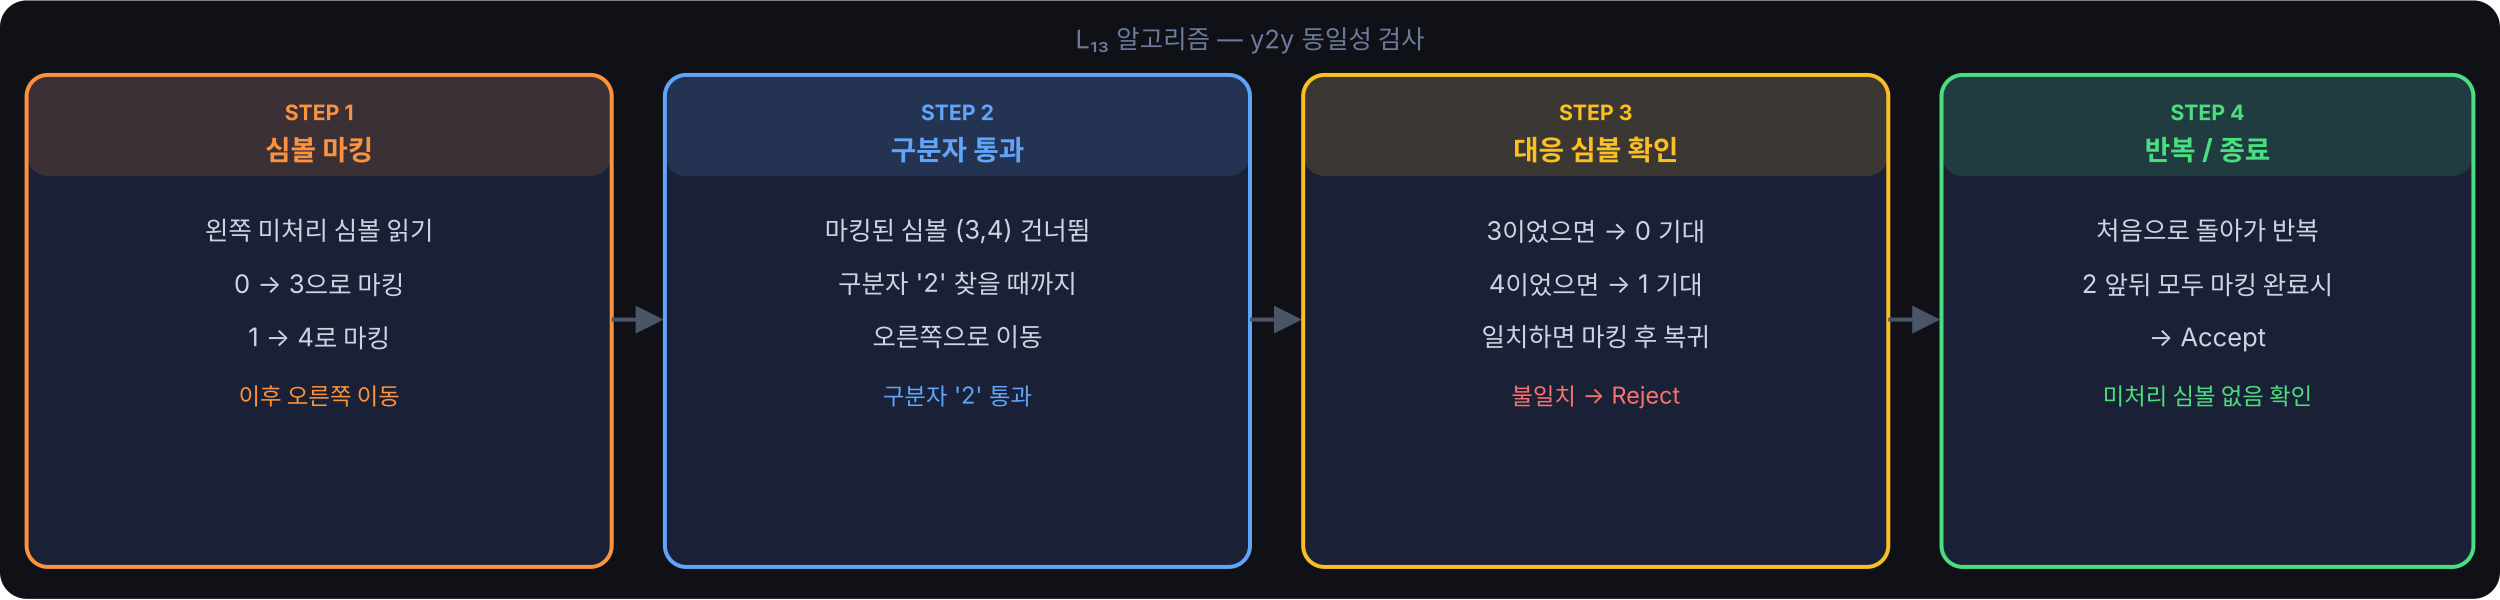
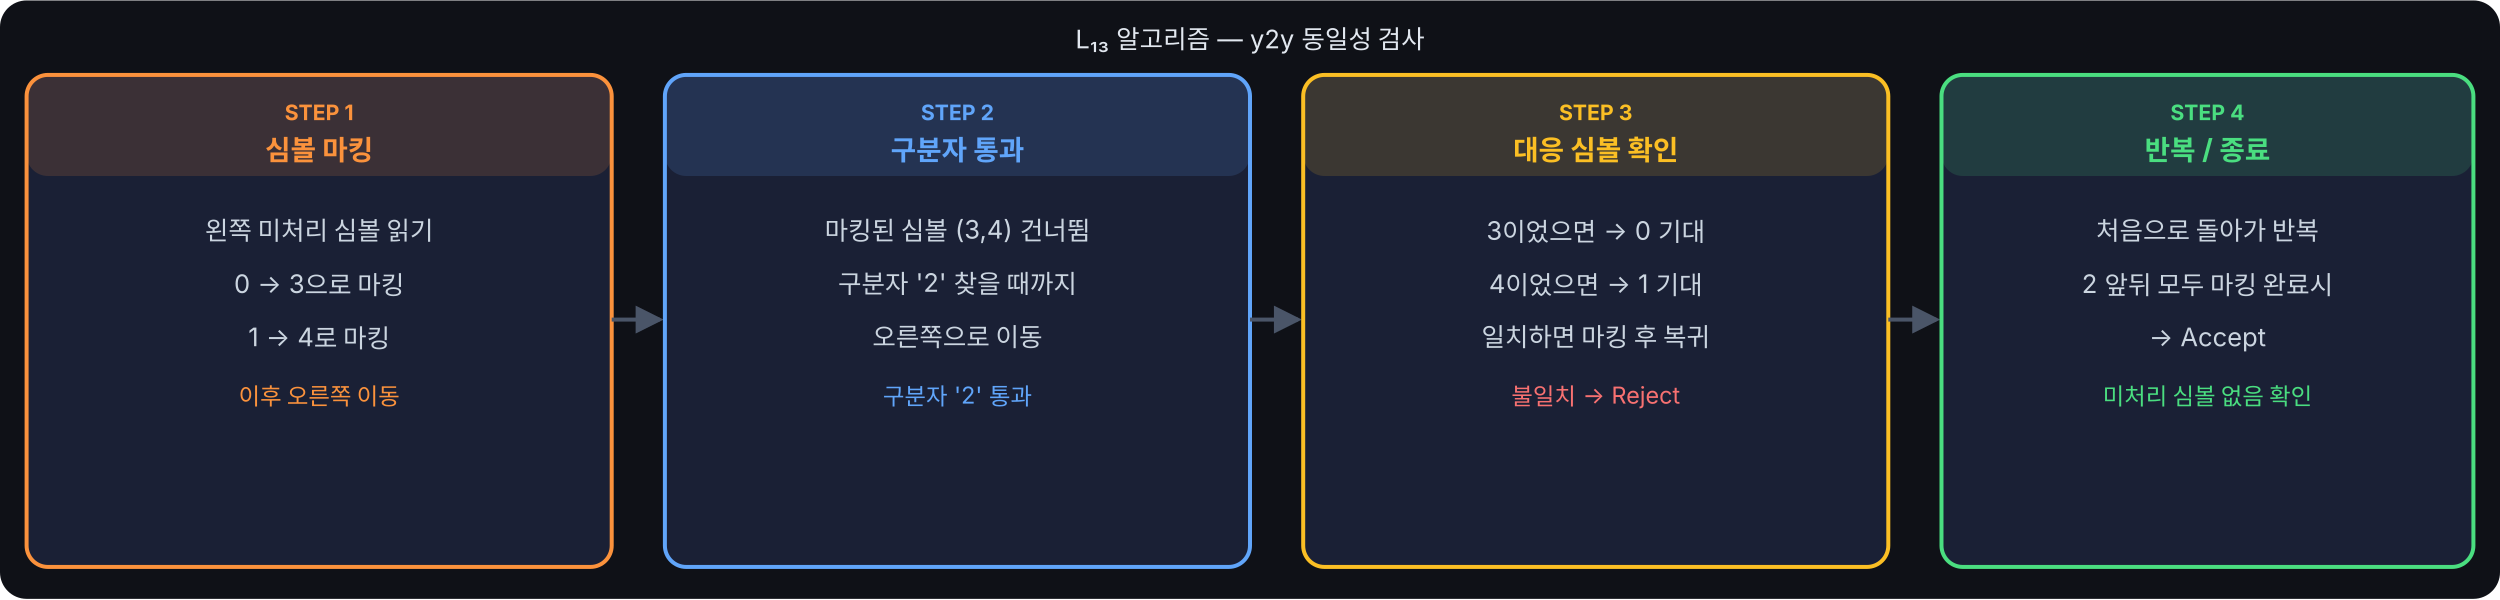
<svg xmlns="http://www.w3.org/2000/svg" viewBox="0 0 940 225" width="1410" height="338">
  <defs>
    <marker id="arr" markerWidth="7" markerHeight="7" refX="6" refY="3.5" orient="auto">
      <polygon points="0,0 7,3.5 0,7" fill="#4a5568" />
    </marker>
  </defs>
  <rect width="940" height="225" fill="#0f1117" rx="10" />
-   <text x="470" y="18" text-anchor="middle" fill="#6b7a99" font-size="9.6" font-family="system-ui,-apple-system,sans-serif">L₁₃ 알고리즘 — y2y 동일성 검사</text>
+   <text x="470" y="18" text-anchor="middle" fill="#e2e8f0" font-size="9.6" font-family="system-ui,-apple-system,sans-serif">L₁₃ 알고리즘 — y2y 동일성 검사</text>
  <rect x="10" y="28" width="220" height="185" rx="8" fill="#1a2035" stroke="#fb923c" stroke-width="1.5" />
  <rect x="10" y="28" width="220" height="38" rx="8" fill="rgba(251,146,60,0.15)" />
  <text x="120" y="45" text-anchor="middle" fill="#fb923c" font-size="8" font-weight="700" font-family="system-ui,-apple-system,sans-serif">STEP 1</text>
  <text x="120" y="60" text-anchor="middle" fill="#fb923c" font-size="10.4" font-weight="700" font-family="system-ui,-apple-system,sans-serif">심볼 마킹</text>
  <text x="120" y="90" text-anchor="middle" fill="#cbd5e0" font-size="9.6" font-family="system-ui,-apple-system,sans-serif">왼쪽 미처리 심볼 읽기</text>
  <text x="120" y="110" text-anchor="middle" fill="#cbd5e0" font-size="9.6" font-family="system-ui,-apple-system,sans-serif">0 → 3으로 마킹</text>
  <text x="120" y="130" text-anchor="middle" fill="#cbd5e0" font-size="9.6" font-family="system-ui,-apple-system,sans-serif">1 → 4로 마킹</text>
  <text x="120" y="152" text-anchor="middle" fill="#fb923c" font-size="8.8" font-family="system-ui,-apple-system,sans-serif">이후 오른쪽 이동</text>
  <line x1="230" y1="120" x2="248" y2="120" stroke="#4a5568" stroke-width="1.5" marker-end="url(#arr)" />
  <rect x="250" y="28" width="220" height="185" rx="8" fill="#1a2035" stroke="#60a5fa" stroke-width="1.5" />
  <rect x="250" y="28" width="220" height="38" rx="8" fill="rgba(96,165,250,0.15)" />
  <text x="360" y="45" text-anchor="middle" fill="#60a5fa" font-size="8" font-weight="700" font-family="system-ui,-apple-system,sans-serif">STEP 2</text>
  <text x="360" y="60" text-anchor="middle" fill="#60a5fa" font-size="10.4" font-weight="700" font-family="system-ui,-apple-system,sans-serif">구분자 통과</text>
  <text x="360" y="90" text-anchor="middle" fill="#cbd5e0" font-size="9.6" font-family="system-ui,-apple-system,sans-serif">마킹된 심볼 (3,4) 건너뜀</text>
  <text x="360" y="110" text-anchor="middle" fill="#cbd5e0" font-size="9.6" font-family="system-ui,-apple-system,sans-serif">구분자 '2' 찾을 때까지</text>
  <text x="360" y="130" text-anchor="middle" fill="#cbd5e0" font-size="9.6" font-family="system-ui,-apple-system,sans-serif">오른쪽으로 이동</text>
  <text x="360" y="152" text-anchor="middle" fill="#60a5fa" font-size="8.8" font-family="system-ui,-apple-system,sans-serif">구분자 '2' 통과</text>
  <line x1="470" y1="120" x2="488" y2="120" stroke="#4a5568" stroke-width="1.5" marker-end="url(#arr)" />
  <rect x="490" y="28" width="220" height="185" rx="8" fill="#1a2035" stroke="#fbbf24" stroke-width="1.5" />
  <rect x="490" y="28" width="220" height="38" rx="8" fill="rgba(251,191,36,0.15)" />
  <text x="600" y="45" text-anchor="middle" fill="#fbbf24" font-size="8" font-weight="700" font-family="system-ui,-apple-system,sans-serif">STEP 3</text>
  <text x="600" y="60" text-anchor="middle" fill="#fbbf24" font-size="10.4" font-weight="700" font-family="system-ui,-apple-system,sans-serif">대응 심볼 확인</text>
  <text x="600" y="90" text-anchor="middle" fill="#cbd5e0" font-size="9.6" font-family="system-ui,-apple-system,sans-serif">3이었으면 → 0 기대</text>
  <text x="600" y="110" text-anchor="middle" fill="#cbd5e0" font-size="9.6" font-family="system-ui,-apple-system,sans-serif">4이었으면 → 1 기대</text>
  <text x="600" y="130" text-anchor="middle" fill="#cbd5e0" font-size="9.6" font-family="system-ui,-apple-system,sans-serif">일치하면 마킹 후 복귀</text>
  <text x="600" y="152" text-anchor="middle" fill="#f87171" font-size="8.8" font-family="system-ui,-apple-system,sans-serif">불일치 → Reject</text>
  <line x1="710" y1="120" x2="728" y2="120" stroke="#4a5568" stroke-width="1.5" marker-end="url(#arr)" />
  <rect x="730" y="28" width="200" height="185" rx="8" fill="#1a2035" stroke="#4ade80" stroke-width="1.5" />
  <rect x="730" y="28" width="200" height="38" rx="8" fill="rgba(74,222,128,0.15)" />
  <text x="830" y="45" text-anchor="middle" fill="#4ade80" font-size="8" font-weight="700" font-family="system-ui,-apple-system,sans-serif">STEP 4</text>
  <text x="830" y="60" text-anchor="middle" fill="#4ade80" font-size="10.4" font-weight="700" font-family="system-ui,-apple-system,sans-serif">반복 / 종료</text>
  <text x="830" y="90" text-anchor="middle" fill="#cbd5e0" font-size="9.6" font-family="system-ui,-apple-system,sans-serif">처음으로 돌아가 반복</text>
  <text x="830" y="110" text-anchor="middle" fill="#cbd5e0" font-size="9.6" font-family="system-ui,-apple-system,sans-serif">2 앞뒤 모두 마킹 완료시</text>
  <text x="830" y="130" text-anchor="middle" fill="#cbd5e0" font-size="9.6" font-family="system-ui,-apple-system,sans-serif">→ Accept</text>
  <text x="830" y="152" text-anchor="middle" fill="#4ade80" font-size="8.8" font-family="system-ui,-apple-system,sans-serif">미처리 심볼 없음 확인</text>
</svg>
